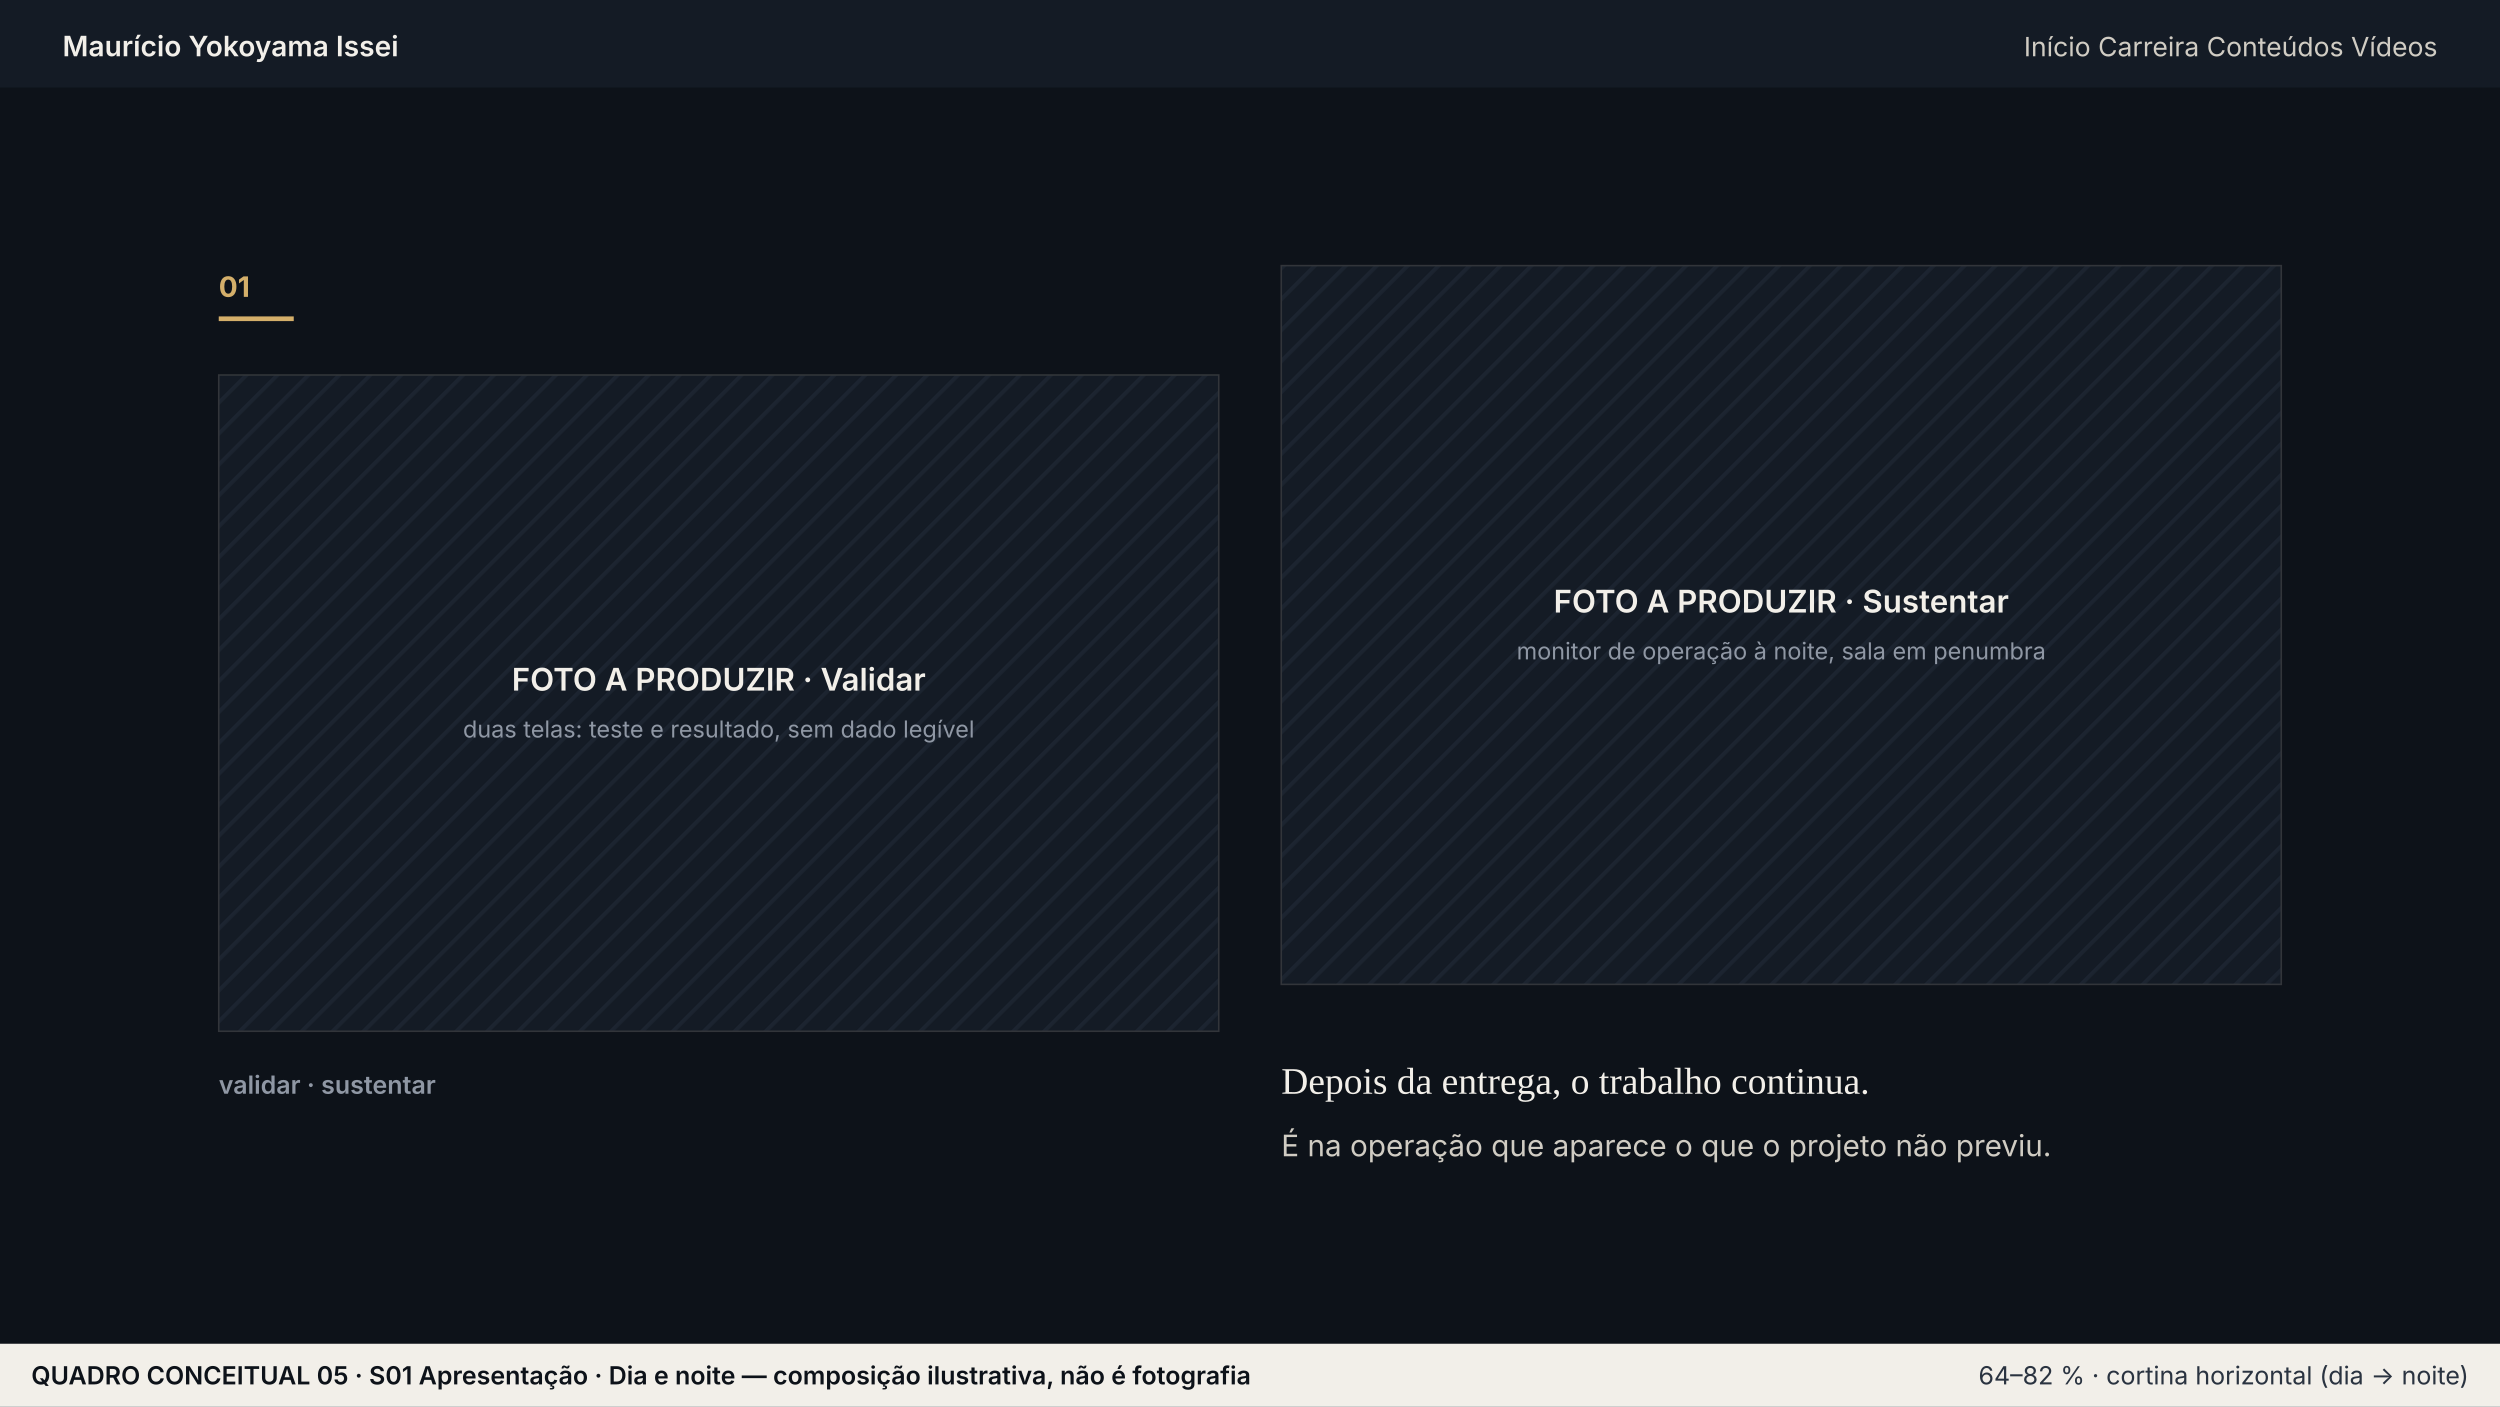
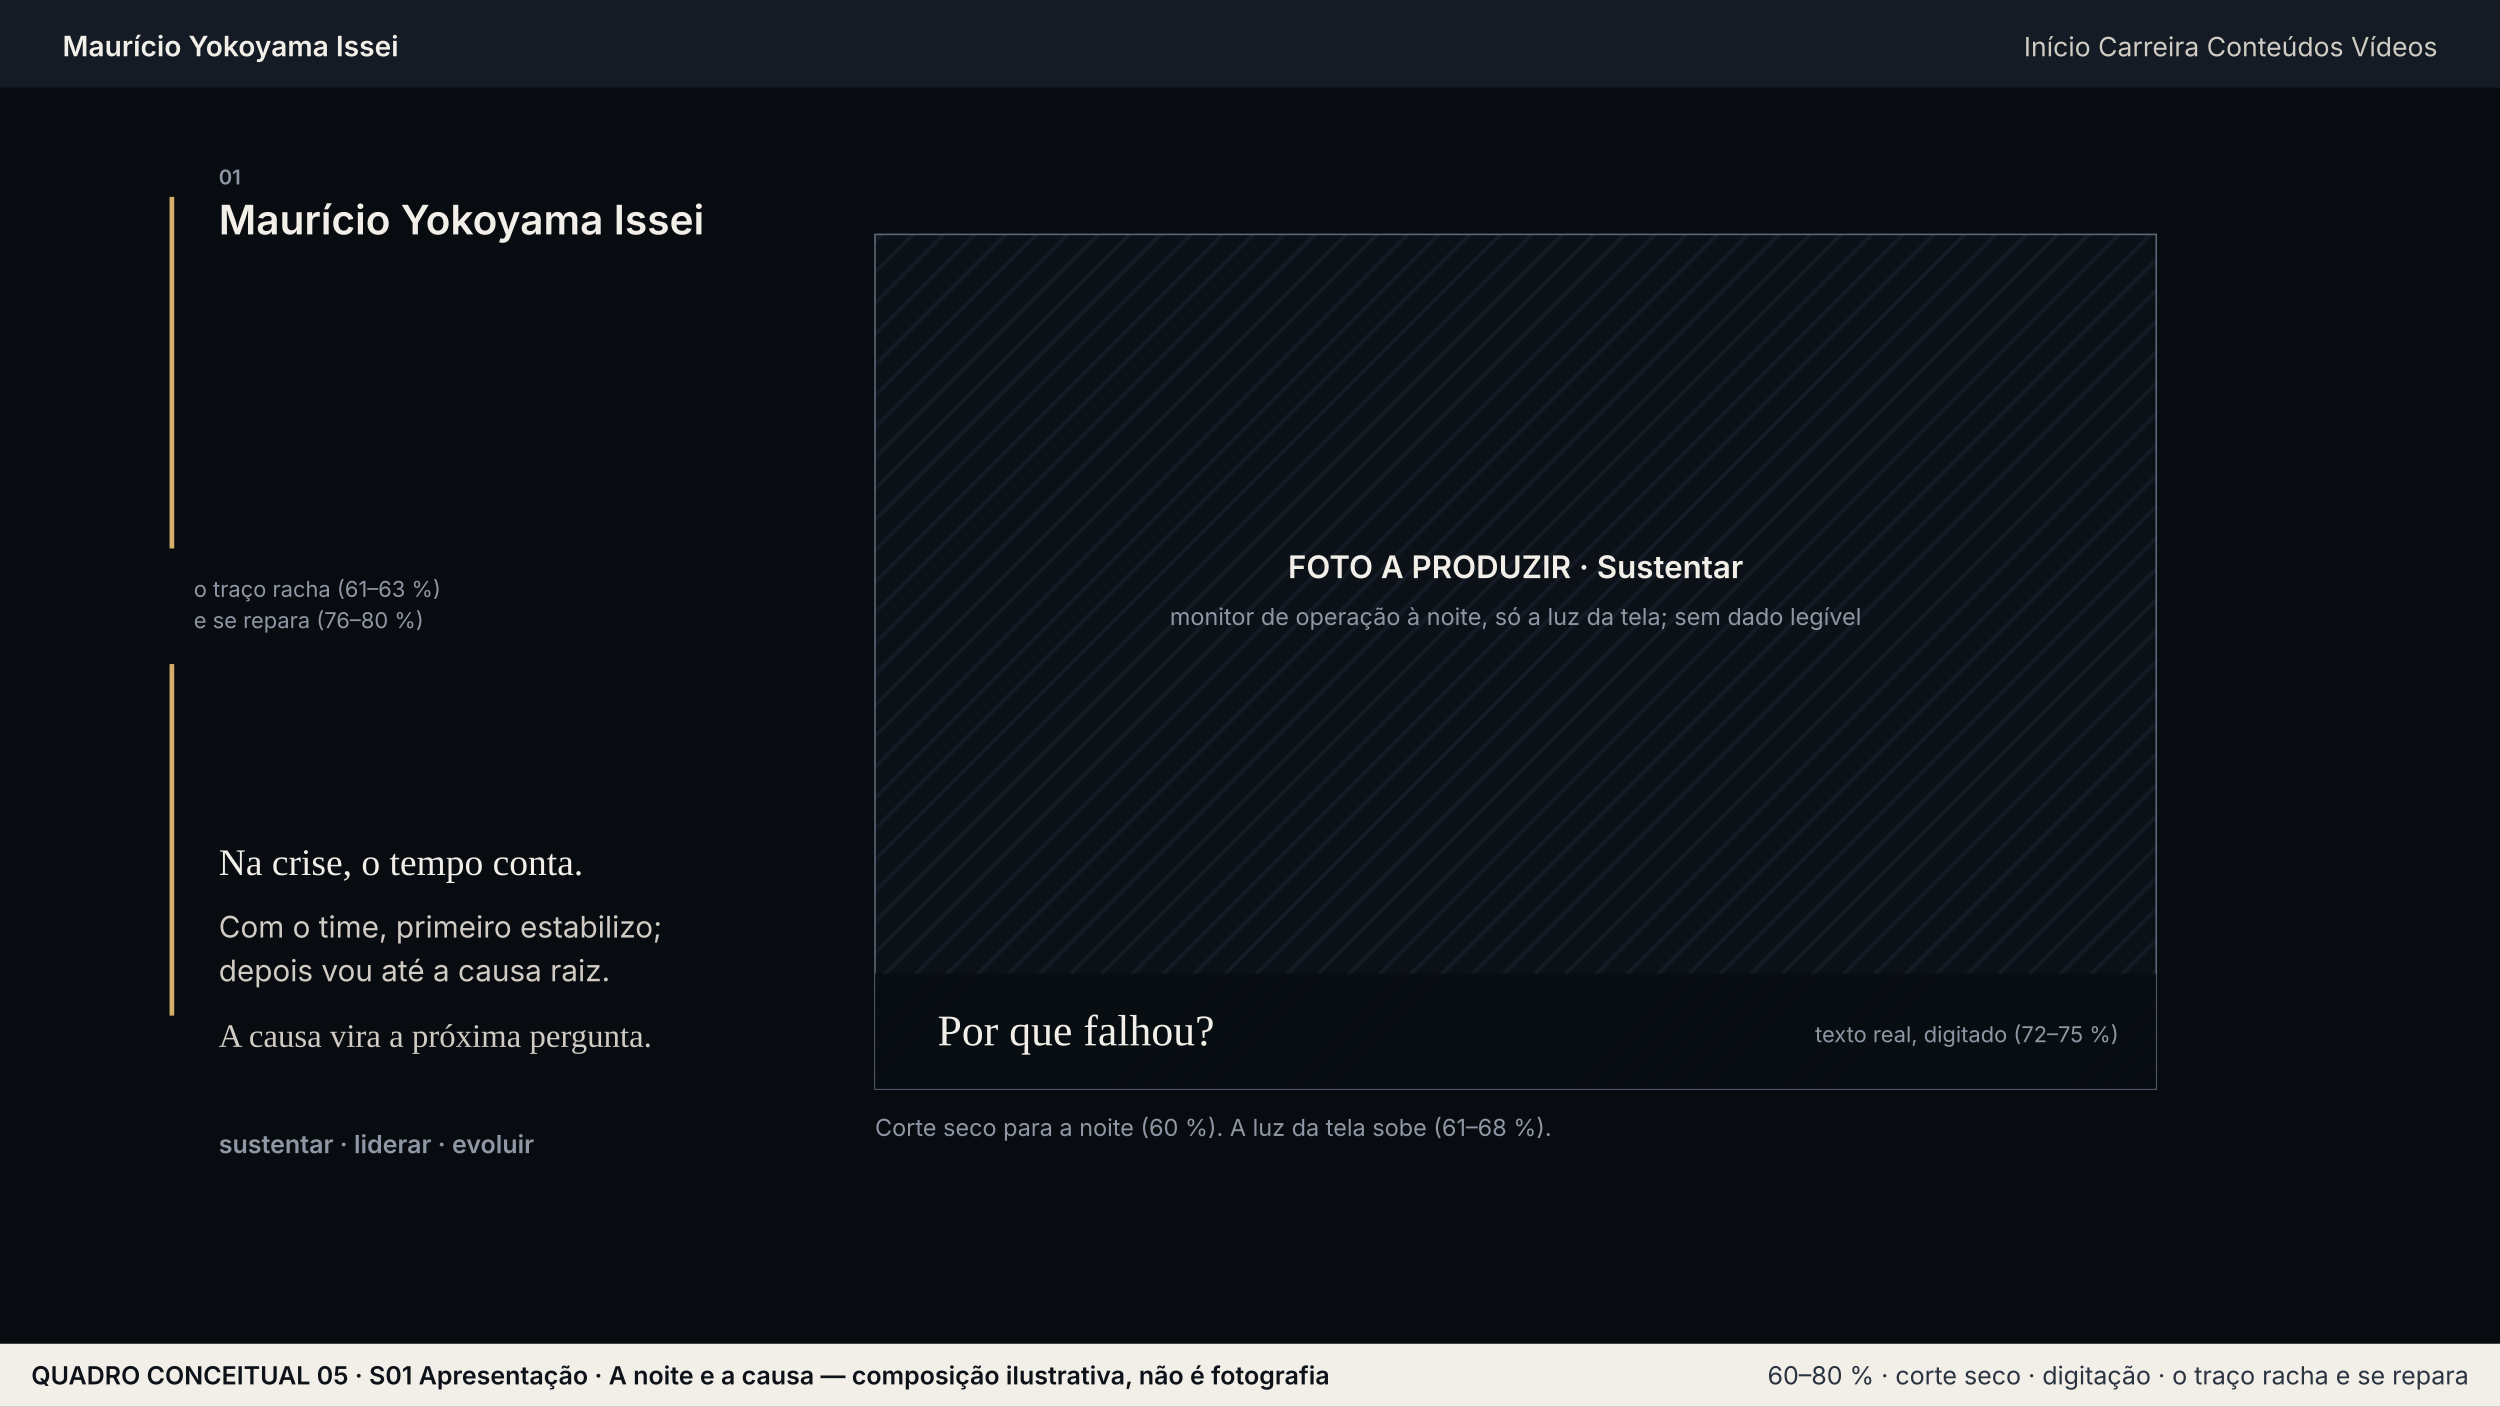
<svg xmlns="http://www.w3.org/2000/svg" width="1600" height="900" viewBox="0 0 1600 900">
  <defs>
    <pattern id="hach" width="14" height="14" patternUnits="userSpaceOnUse" patternTransform="rotate(45)">
      <rect width="14" height="14" fill="#141B25" />
      <line x1="0" y1="0" x2="0" y2="14" stroke="#1c2430" stroke-width="5" />
    </pattern>
+     <pattern id="hach-noite" width="14" height="14" patternUnits="userSpaceOnUse" patternTransform="rotate(45)">
+       <rect width="14" height="14" fill="#0c1118" />
+       <line x1="0" y1="0" x2="0" y2="14" stroke="#141b25" stroke-width="5" />
+     </pattern>
+     <clipPath id="m1">
+       <rect x="560" y="150" width="820" height="547" />
+     </clipPath>
  </defs>
-   <rect width="1600" height="900" fill="#0D1219" />
+   <rect width="1600" height="900" fill="#080C11" />
  <rect x="0" y="0" width="1600" height="56" fill="#141B25" />
  <text x="40" y="36" font-family="Inter, Arial, sans-serif" font-size="18" font-weight="600" fill="#F2EFE9" text-anchor="start">Maurício Yokoyama Issei</text>
  <text x="1560" y="36" font-family="Inter, Arial, sans-serif" font-size="17" font-weight="400" fill="#D0CCC3" text-anchor="end">Início   Carreira   Conteúdos   Vídeos</text>
-   <text x="140" y="190" font-family="Inter, Arial, sans-serif" font-size="18" font-weight="700" fill="#D4AF6A" text-anchor="start">01</text>
-   <line x1="140" y1="204" x2="188" y2="204" stroke="#D4AF6A" stroke-width="3" />
-   <rect x="140" y="240" width="640" height="420" fill="url(#hach)" stroke="#32353a" stroke-width="1" />
-   <text x="460.0" y="442.0" font-family="Inter, Arial, sans-serif" font-size="20" font-weight="600" fill="#F2EFE9" text-anchor="middle">FOTO A PRODUZIR · Validar</text>
-   <text x="460.0" y="472.0" font-family="Inter, Arial, sans-serif" font-size="15" font-weight="400" fill="#8F97A4" text-anchor="middle">duas telas: teste e resultado, sem dado legível</text>
-   <rect x="820" y="170" width="640" height="460" fill="url(#hach)" stroke="#32353a" stroke-width="1" />
-   <text x="1140.0" y="392.0" font-family="Inter, Arial, sans-serif" font-size="20" font-weight="600" fill="#F2EFE9" text-anchor="middle">FOTO A PRODUZIR · Sustentar</text>
-   <text x="1140.0" y="422.0" font-family="Inter, Arial, sans-serif" font-size="15" font-weight="400" fill="#8F97A4" text-anchor="middle">monitor de operação à noite, sala em penumbra</text>
-   <text x="820" y="700" font-family="Georgia, 'Times New Roman', serif" font-size="24" font-weight="500" fill="#F2EFE9" text-anchor="start">Depois da entrega, o trabalho continua.</text>
-   <text x="820" y="740" font-family="Inter, Arial, sans-serif" font-size="19" font-weight="400" fill="#D0CCC3" text-anchor="start">É na operação que aparece o que o projeto não previu.</text>
-   <text x="140" y="700" font-family="Inter, Arial, sans-serif" font-size="16" font-weight="600" fill="#8F97A4" text-anchor="start">validar · sustentar</text>
+   <text x="140" y="118" font-family="Inter, Arial, sans-serif" font-size="13" font-weight="600" fill="#8F97A4" text-anchor="start">01</text>
+   <text x="140" y="150" font-family="Inter, Arial, sans-serif" font-size="26" font-weight="600" fill="#F2EFE9" text-anchor="start">Maurício Yokoyama Issei</text>
+   <line x1="110" y1="126" x2="110" y2="351" stroke="#D4AF6A" stroke-width="3" />
+   <line x1="110" y1="425" x2="110" y2="650" stroke="#D4AF6A" stroke-width="3" />
+   <text x="124" y="382.0" font-family="Inter, Arial, sans-serif" font-size="14" font-weight="400" fill="#8F97A4" text-anchor="start">o traço racha (61–63 %)</text>
+   <text x="124" y="402.0" font-family="Inter, Arial, sans-serif" font-size="14" font-weight="400" fill="#8F97A4" text-anchor="start">e se repara (76–80 %)</text>
+   <rect x="560" y="150" width="820" height="547" fill="url(#hach-noite)" stroke="#5F6979" stroke-width="1" />
+   <text x="970.0" y="370" font-family="Inter, Arial, sans-serif" font-size="20" font-weight="600" fill="#F2EFE9" text-anchor="middle">FOTO A PRODUZIR · Sustentar</text>
+   <text x="970.0" y="400" font-family="Inter, Arial, sans-serif" font-size="15" font-weight="400" fill="#8F97A4" text-anchor="middle">monitor de operação à noite, só a luz da tela; sem dado legível</text>
+   <rect x="560" y="623" width="820" height="74" fill="#080C11" fill-opacity=".84" />
+   <text x="600" y="669" font-family="Georgia, 'Times New Roman', serif" font-size="28" font-weight="500" fill="#F2EFE9" text-anchor="start">Por que falhou?</text>
+   <text x="1356" y="667" font-family="Inter, Arial, sans-serif" font-size="14" font-weight="400" fill="#8F97A4" text-anchor="end">texto real, digitado (72–75 %)</text>
+   <text x="560" y="727" font-family="Inter, Arial, sans-serif" font-size="15" font-weight="400" fill="#8F97A4" text-anchor="start">Corte seco para a noite (60 %). A luz da tela sobe (61–68 %).</text>
+   <text x="140" y="560" font-family="Georgia, 'Times New Roman', serif" font-size="24" font-weight="500" fill="#F2EFE9" text-anchor="start">Na crise, o tempo conta.</text>
+   <text x="140" y="600" font-family="Inter, Arial, sans-serif" font-size="19" font-weight="400" fill="#D0CCC3" text-anchor="start">Com o time, primeiro estabilizo;</text>
+   <text x="140" y="628" font-family="Inter, Arial, sans-serif" font-size="19" font-weight="400" fill="#D0CCC3" text-anchor="start">depois vou até a causa raiz.</text>
+   <text x="140" y="670" font-family="Georgia, 'Times New Roman', serif" font-size="21" font-weight="500" fill="#D0CCC3" text-anchor="start">A causa vira a próxima pergunta.</text>
+   <text x="140" y="738" font-family="Inter, Arial, sans-serif" font-size="16" font-weight="600" fill="#8F97A4" text-anchor="start">sustentar · liderar · evoluir</text>
  <rect x="0" y="860" width="1600" height="40" fill="#F2EFE9" />
-   <text x="20" y="886" font-family="Inter, Arial, sans-serif" font-size="16" font-weight="600" fill="#0D1219" text-anchor="start">QUADRO CONCEITUAL 05 · S01 Apresentação · Dia e noite — composição ilustrativa, não é fotografia</text>
-   <text x="1580" y="886" font-family="Inter, Arial, sans-serif" font-size="16" font-weight="400" fill="#2a3340" text-anchor="end">64–82 % · cortina horizontal (dia → noite)</text>
+   <text x="20" y="886" font-family="Inter, Arial, sans-serif" font-size="16" font-weight="600" fill="#0D1219" text-anchor="start">QUADRO CONCEITUAL 05 · S01 Apresentação · A noite e a causa — composição ilustrativa, não é fotografia</text>
+   <text x="1580" y="886" font-family="Inter, Arial, sans-serif" font-size="16" font-weight="400" fill="#2a3340" text-anchor="end">60–80 % · corte seco · digitação · o traço racha e se repara</text>
</svg>
